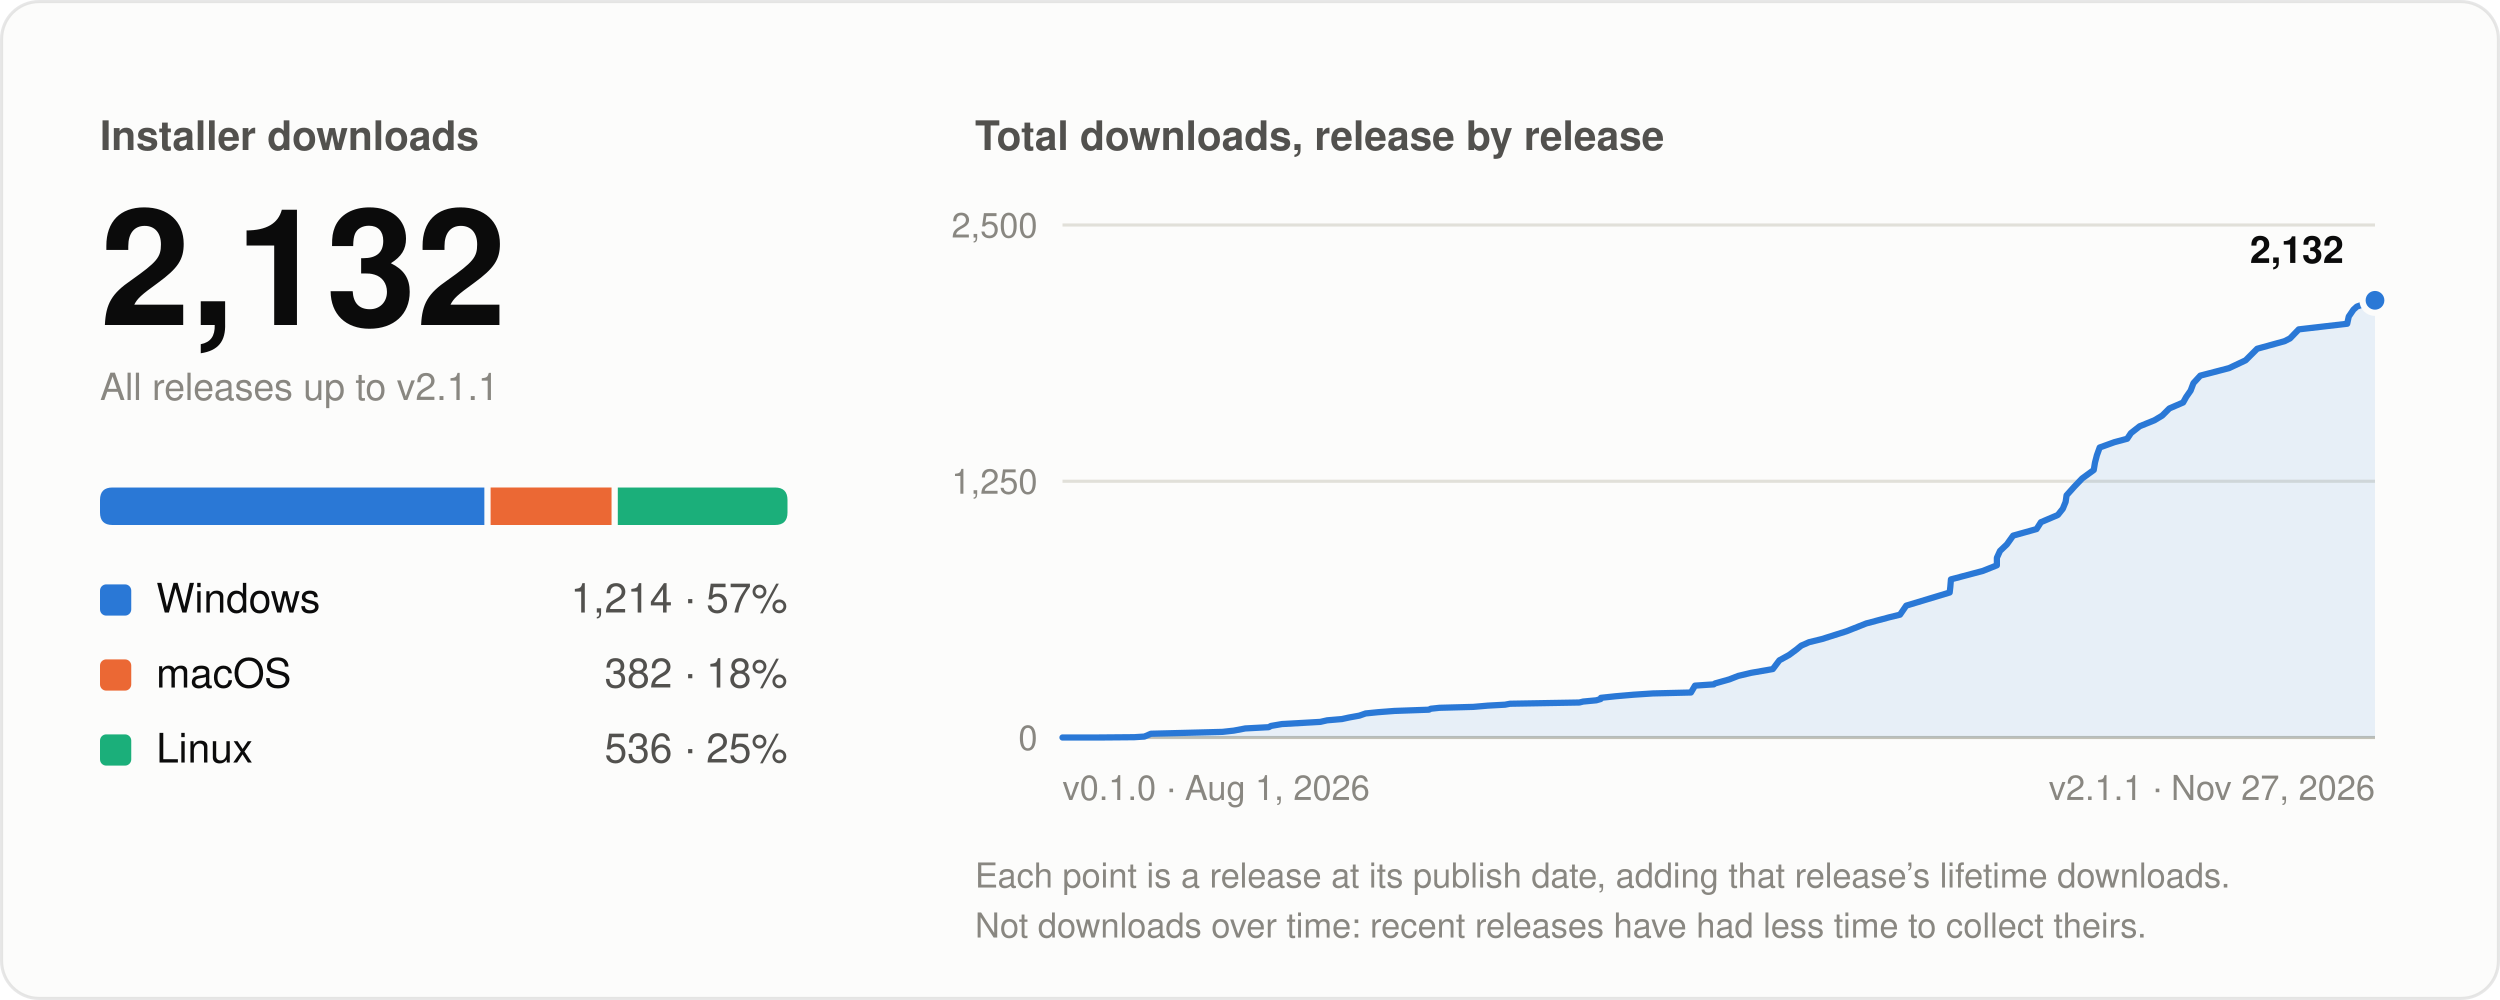
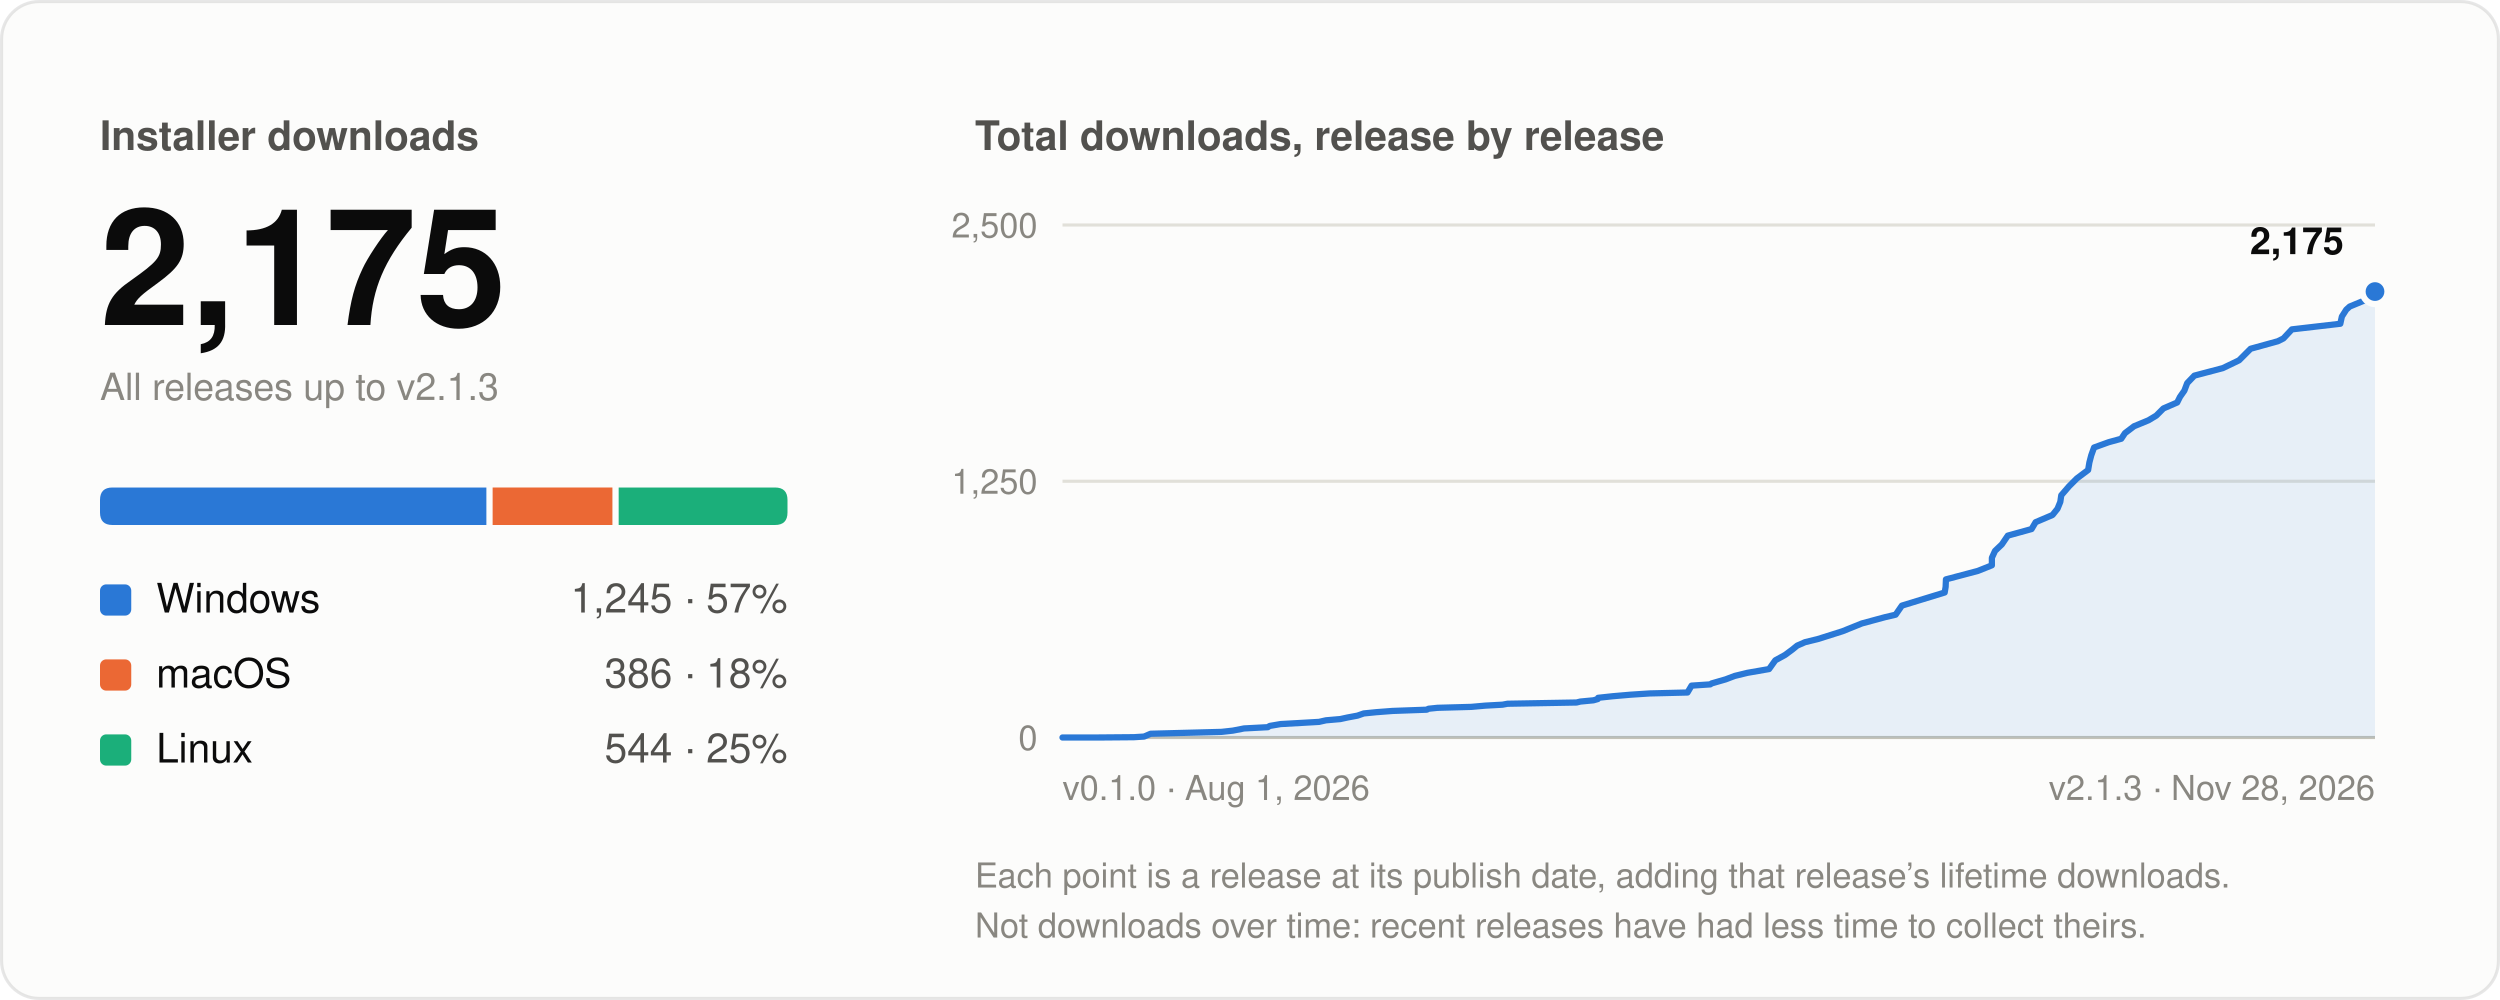
<svg xmlns="http://www.w3.org/2000/svg" width="800" height="320" viewBox="0 0 800 320" role="img" font-family="system-ui, -apple-system, &quot;Segoe UI&quot;, Helvetica, Arial, sans-serif">
  <rect x="0.5" y="0.5" width="799" height="319" rx="12" fill="#fcfcfb" stroke="rgba(11,11,11,0.10)" />
  <text x="32" y="48" font-size="13" font-weight="600" fill="#52514e" text-anchor="start">Installer downloads</text>
-   <text x="32" y="104" font-size="52" font-weight="700" fill="#0b0b0b" text-anchor="start">2,132</text>
-   <text x="32" y="128" font-size="12" font-weight="400" fill="#898781" text-anchor="start">All releases up to v2.1.1</text>
-   <path d="M36,156 H154.994 Q154.994,156 154.994,156 V168 Q154.994,168 154.994,168 H36 Q32,168 32,164 V160 Q32,156 36,156 Z" fill="#2a78d6" />
-   <path d="M156.994,156 H195.696 Q195.696,156 195.696,156 V168 Q195.696,168 195.696,168 H156.994 Q156.994,168 156.994,168 V156 Q156.994,156 156.994,156 Z" fill="#eb6834" />
-   <path d="M197.696,156 H248 Q252,156 252,160 V164 Q252,168 248,168 H197.696 Q197.696,168 197.696,168 V156 Q197.696,156 197.696,156 Z" fill="#1baf7a" />
+   <text x="32" y="104" font-size="52" font-weight="700" fill="#0b0b0b" text-anchor="start">2,175</text>
+   <text x="32" y="128" font-size="12" font-weight="400" fill="#898781" text-anchor="start">All releases up to v2.1.3</text>
+   <path d="M36,156 H155.641 Q155.641,156 155.641,156 V168 Q155.641,168 155.641,168 H36 Q32,168 32,164 V160 Q32,156 36,156 Z" fill="#2a78d6" />
+   <path d="M157.641,156 H195.975 Q195.975,156 195.975,156 V168 Q195.975,168 195.975,168 H157.641 Q157.641,168 157.641,168 V156 Q157.641,156 157.641,156 Z" fill="#eb6834" />
+   <path d="M197.975,156 H248 Q252,156 252,160 V164 Q252,168 248,168 H197.975 Q197.975,168 197.975,168 V156 Q197.975,156 197.975,156 Z" fill="#1baf7a" />
  <rect x="32" y="187" width="10" height="10" rx="2" fill="#2a78d6" />
  <text x="50" y="196" font-size="13" font-weight="400" fill="#0b0b0b" text-anchor="start">Windows</text>
-   <text x="252" y="196" font-size="13" font-weight="400" fill="#52514e" text-anchor="end">1,214 · 57%</text>
+   <text x="252" y="196" font-size="13" font-weight="400" fill="#52514e" text-anchor="end">1,245 · 57%</text>
  <rect x="32" y="211" width="10" height="10" rx="2" fill="#eb6834" />
  <text x="50" y="220" font-size="13" font-weight="400" fill="#0b0b0b" text-anchor="start">macOS</text>
-   <text x="252" y="220" font-size="13" font-weight="400" fill="#52514e" text-anchor="end">382 · 18%</text>
+   <text x="252" y="220" font-size="13" font-weight="400" fill="#52514e" text-anchor="end">386 · 18%</text>
  <rect x="32" y="235" width="10" height="10" rx="2" fill="#1baf7a" />
  <text x="50" y="244" font-size="13" font-weight="400" fill="#0b0b0b" text-anchor="start">Linux</text>
-   <text x="252" y="244" font-size="13" font-weight="400" fill="#52514e" text-anchor="end">536 · 25%</text>
+   <text x="252" y="244" font-size="13" font-weight="400" fill="#52514e" text-anchor="end">544 · 25%</text>
  <text x="312" y="48" font-size="13" font-weight="600" fill="#52514e" text-anchor="start">Total downloads, release by release</text>
  <line x1="340" x2="760" y1="236" y2="236" stroke="#c3c2b7" stroke-width="1" />
  <text x="332" y="240" font-size="11" font-weight="400" fill="#898781" text-anchor="end">0</text>
  <line x1="340" x2="760" y1="154" y2="154" stroke="#e1e0d9" stroke-width="1" />
  <text x="332" y="158" font-size="11" font-weight="400" fill="#898781" text-anchor="end">1,250</text>
  <line x1="340" x2="760" y1="72" y2="72" stroke="#e1e0d9" stroke-width="1" />
  <text x="332" y="76" font-size="11" font-weight="400" fill="#898781" text-anchor="end">2,500</text>
-   <path d="M340.0,236.0 L340.0,236.0 L343.6,236.0 L350.9,236.0 L351.4,236.0 L363.0,235.9 L366.2,235.7 L368.3,234.8 L391.2,234.2 L394.8,233.8 L398.5,233.1 L406.0,232.7 L406.7,232.3 L410.2,231.7 L417.3,231.3 L422.5,231.0 L424.7,230.5 L429.4,230.1 L431.7,229.6 L435.0,229.0 L437.0,228.3 L441.0,227.9 L446.2,227.5 L457.3,227.1 L457.8,226.8 L460.6,226.5 L471.5,226.2 L476.1,225.8 L481.6,225.5 L483.2,225.2 L505.4,224.8 L506.6,224.5 L510.8,224.1 L512.2,223.7 L512.3,223.3 L517.0,222.8 L522.8,222.3 L528.9,221.9 L541.1,221.6 L542.4,219.4 L548.4,219.0 L548.8,218.7 L553.4,217.4 L556.2,216.3 L560.4,215.3 L567.3,214.1 L569.4,211.3 L572.5,209.6 L574.8,207.9 L576.4,206.6 L578.9,205.5 L583.0,204.5 L590.9,202.0 L597.2,199.5 L604.7,197.5 L608.0,196.7 L610.0,193.8 L623.9,189.6 L624.1,187.8 L624.3,185.4 L634.5,182.7 L639.0,180.9 L639.0,178.5 L640.0,176.3 L642.2,174.2 L644.2,171.4 L651.7,169.3 L653.1,167.1 L658.5,164.8 L660.1,162.8 L661.0,160.6 L661.3,158.5 L663.9,155.6 L666.3,153.1 L670.0,150.4 L670.4,148.0 L671.0,145.7 L671.9,143.2 L676.6,141.5 L680.7,140.4 L681.9,138.6 L684.7,136.4 L689.4,134.5 L691.9,133.0 L694.2,130.7 L698.6,128.8 L699.6,127.0 L701.0,125.0 L701.9,122.6 L704.1,120.2 L713.3,117.8 L718.6,115.3 L722.3,111.6 L731.0,109.2 L732.8,108.3 L735.6,105.4 L751.1,103.6 L751.6,101.3 L753.1,99.1 L754.2,98.1 L760.0,96.1 L760.0,236 L340.0,236 Z" fill="#2a78d6" fill-opacity="0.1" />
-   <path d="M340.0,236.0 L340.0,236.0 L343.6,236.0 L350.9,236.0 L351.4,236.0 L363.0,235.9 L366.2,235.7 L368.3,234.8 L391.2,234.2 L394.8,233.8 L398.5,233.1 L406.0,232.7 L406.7,232.3 L410.2,231.7 L417.3,231.3 L422.5,231.0 L424.7,230.5 L429.4,230.1 L431.7,229.6 L435.0,229.0 L437.0,228.3 L441.0,227.9 L446.2,227.5 L457.3,227.1 L457.8,226.8 L460.6,226.5 L471.5,226.2 L476.1,225.8 L481.6,225.5 L483.2,225.2 L505.4,224.8 L506.6,224.5 L510.8,224.1 L512.2,223.7 L512.3,223.3 L517.0,222.8 L522.8,222.3 L528.9,221.9 L541.1,221.6 L542.4,219.4 L548.4,219.0 L548.8,218.7 L553.4,217.4 L556.2,216.3 L560.4,215.3 L567.3,214.1 L569.4,211.3 L572.5,209.6 L574.8,207.9 L576.4,206.6 L578.9,205.5 L583.0,204.5 L590.9,202.0 L597.2,199.5 L604.7,197.5 L608.0,196.7 L610.0,193.8 L623.9,189.6 L624.1,187.8 L624.3,185.4 L634.5,182.7 L639.0,180.9 L639.0,178.5 L640.0,176.3 L642.2,174.2 L644.2,171.4 L651.7,169.3 L653.1,167.1 L658.5,164.8 L660.1,162.8 L661.0,160.6 L661.3,158.5 L663.9,155.6 L666.3,153.1 L670.0,150.4 L670.4,148.0 L671.0,145.7 L671.9,143.2 L676.6,141.5 L680.7,140.4 L681.9,138.6 L684.7,136.4 L689.4,134.5 L691.9,133.0 L694.2,130.7 L698.6,128.8 L699.6,127.0 L701.0,125.0 L701.9,122.6 L704.1,120.2 L713.3,117.8 L718.6,115.3 L722.3,111.6 L731.0,109.2 L732.8,108.3 L735.6,105.4 L751.1,103.6 L751.6,101.3 L753.1,99.1 L754.2,98.1 L760.0,96.1" fill="none" stroke="#2a78d6" stroke-width="2" stroke-linejoin="round" stroke-linecap="round" />
-   <circle cx="760.0" cy="96.1" r="4" fill="#2a78d6" stroke="#fcfcfb" stroke-width="2" />
-   <text x="750" y="84.141" font-size="12" font-weight="600" fill="#0b0b0b" text-anchor="end">2,132</text>
+   <path d="M340.0,236.0 L340.0,236.0 L343.6,236.0 L350.9,236.0 L351.3,236.0 L362.9,235.9 L366.1,235.7 L368.2,234.8 L390.9,234.2 L394.5,233.8 L398.1,233.1 L405.7,232.7 L406.3,232.3 L409.8,231.7 L416.9,231.3 L422.1,231.0 L424.3,230.5 L428.9,230.1 L431.2,229.6 L434.4,229.0 L436.4,228.3 L440.4,227.9 L445.6,227.5 L456.6,227.1 L457.1,226.8 L460.0,226.5 L470.8,226.2 L475.3,225.8 L480.8,225.5 L482.4,225.2 L504.5,224.8 L505.7,224.5 L509.9,224.1 L511.3,223.7 L511.4,223.3 L516.0,222.8 L521.8,222.3 L527.9,221.9 L540.0,221.6 L541.3,219.4 L547.3,219.0 L547.7,218.7 L552.2,217.4 L555.1,216.3 L559.2,215.3 L566.1,214.1 L568.1,211.3 L571.2,209.6 L573.5,207.9 L575.1,206.6 L577.6,205.5 L581.7,204.5 L589.6,202.0 L595.8,199.5 L603.2,197.5 L606.6,196.7 L608.6,193.8 L622.3,189.6 L622.6,187.8 L622.7,185.4 L632.9,182.7 L637.4,180.9 L637.4,178.5 L638.4,176.3 L640.6,174.2 L642.5,171.4 L650.1,169.3 L651.4,167.1 L656.8,164.8 L658.4,162.8 L659.3,160.6 L659.6,158.5 L662.1,155.6 L664.6,153.1 L668.2,150.4 L668.6,148.0 L669.2,145.7 L670.1,143.2 L674.8,141.5 L678.8,140.4 L680.0,138.6 L682.9,136.4 L687.5,134.5 L690.0,133.0 L692.3,130.7 L696.7,128.8 L697.6,127.0 L699.0,125.0 L699.9,122.6 L702.2,120.2 L711.3,117.8 L716.5,115.3 L720.2,111.6 L728.9,109.2 L730.7,108.3 L733.4,105.4 L748.9,103.6 L749.4,101.3 L750.8,99.1 L751.9,98.1 L757.7,95.7 L760.0,93.3 L760.0,236 L340.0,236 Z" fill="#2a78d6" fill-opacity="0.1" />
+   <path d="M340.0,236.0 L340.0,236.0 L343.6,236.0 L350.9,236.0 L351.3,236.0 L362.9,235.9 L366.1,235.7 L368.2,234.8 L390.9,234.2 L394.5,233.8 L398.1,233.1 L405.7,232.7 L406.3,232.3 L409.8,231.7 L416.9,231.3 L422.1,231.0 L424.3,230.5 L428.9,230.1 L431.2,229.6 L434.4,229.0 L436.4,228.3 L440.4,227.9 L445.6,227.5 L456.6,227.1 L457.1,226.8 L460.0,226.5 L470.8,226.2 L475.3,225.8 L480.8,225.5 L482.4,225.2 L504.5,224.8 L505.7,224.5 L509.9,224.1 L511.3,223.7 L511.4,223.3 L516.0,222.8 L521.8,222.3 L527.9,221.9 L540.0,221.6 L541.3,219.4 L547.3,219.0 L547.7,218.7 L552.2,217.4 L555.1,216.3 L559.2,215.3 L566.1,214.1 L568.1,211.3 L571.2,209.6 L573.5,207.9 L575.1,206.6 L577.6,205.5 L581.7,204.5 L589.6,202.0 L595.8,199.5 L603.2,197.5 L606.6,196.7 L608.6,193.8 L622.3,189.6 L622.6,187.8 L622.7,185.4 L632.9,182.7 L637.4,180.9 L637.4,178.5 L638.4,176.3 L640.6,174.2 L642.5,171.4 L650.1,169.3 L651.4,167.1 L656.8,164.8 L658.4,162.8 L659.3,160.6 L659.6,158.5 L662.1,155.6 L664.6,153.1 L668.2,150.4 L668.6,148.0 L669.2,145.7 L670.1,143.2 L674.8,141.5 L678.8,140.4 L680.0,138.6 L682.9,136.4 L687.5,134.5 L690.0,133.0 L692.3,130.7 L696.7,128.8 L697.6,127.0 L699.0,125.0 L699.9,122.6 L702.2,120.2 L711.3,117.8 L716.5,115.3 L720.2,111.6 L728.9,109.2 L730.7,108.3 L733.4,105.4 L748.9,103.6 L749.4,101.3 L750.8,99.1 L751.9,98.1 L757.7,95.7 L760.0,93.3" fill="none" stroke="#2a78d6" stroke-width="2" stroke-linejoin="round" stroke-linecap="round" />
+   <circle cx="760.0" cy="93.3" r="4" fill="#2a78d6" stroke="#fcfcfb" stroke-width="2" />
+   <text x="750" y="81.32" font-size="12" font-weight="600" fill="#0b0b0b" text-anchor="end">2,175</text>
  <text x="340" y="256" font-size="11" font-weight="400" fill="#898781" text-anchor="start">v0.1.0 · Aug 1, 2026</text>
-   <text x="760" y="256" font-size="11" font-weight="400" fill="#898781" text-anchor="end">v2.1.1 · Nov 27, 2026</text>
+   <text x="760" y="256" font-size="11" font-weight="400" fill="#898781" text-anchor="end">v2.1.3 · Nov 28, 2026</text>
  <text x="312" y="284" font-size="11" font-weight="400" fill="#898781" text-anchor="start">Each point is a release at its publish date, adding that release’s lifetime downloads.</text>
  <text x="312" y="300" font-size="11" font-weight="400" fill="#898781" text-anchor="start">Not downloads over time: recent releases have had less time to collect theirs.</text>
</svg>
